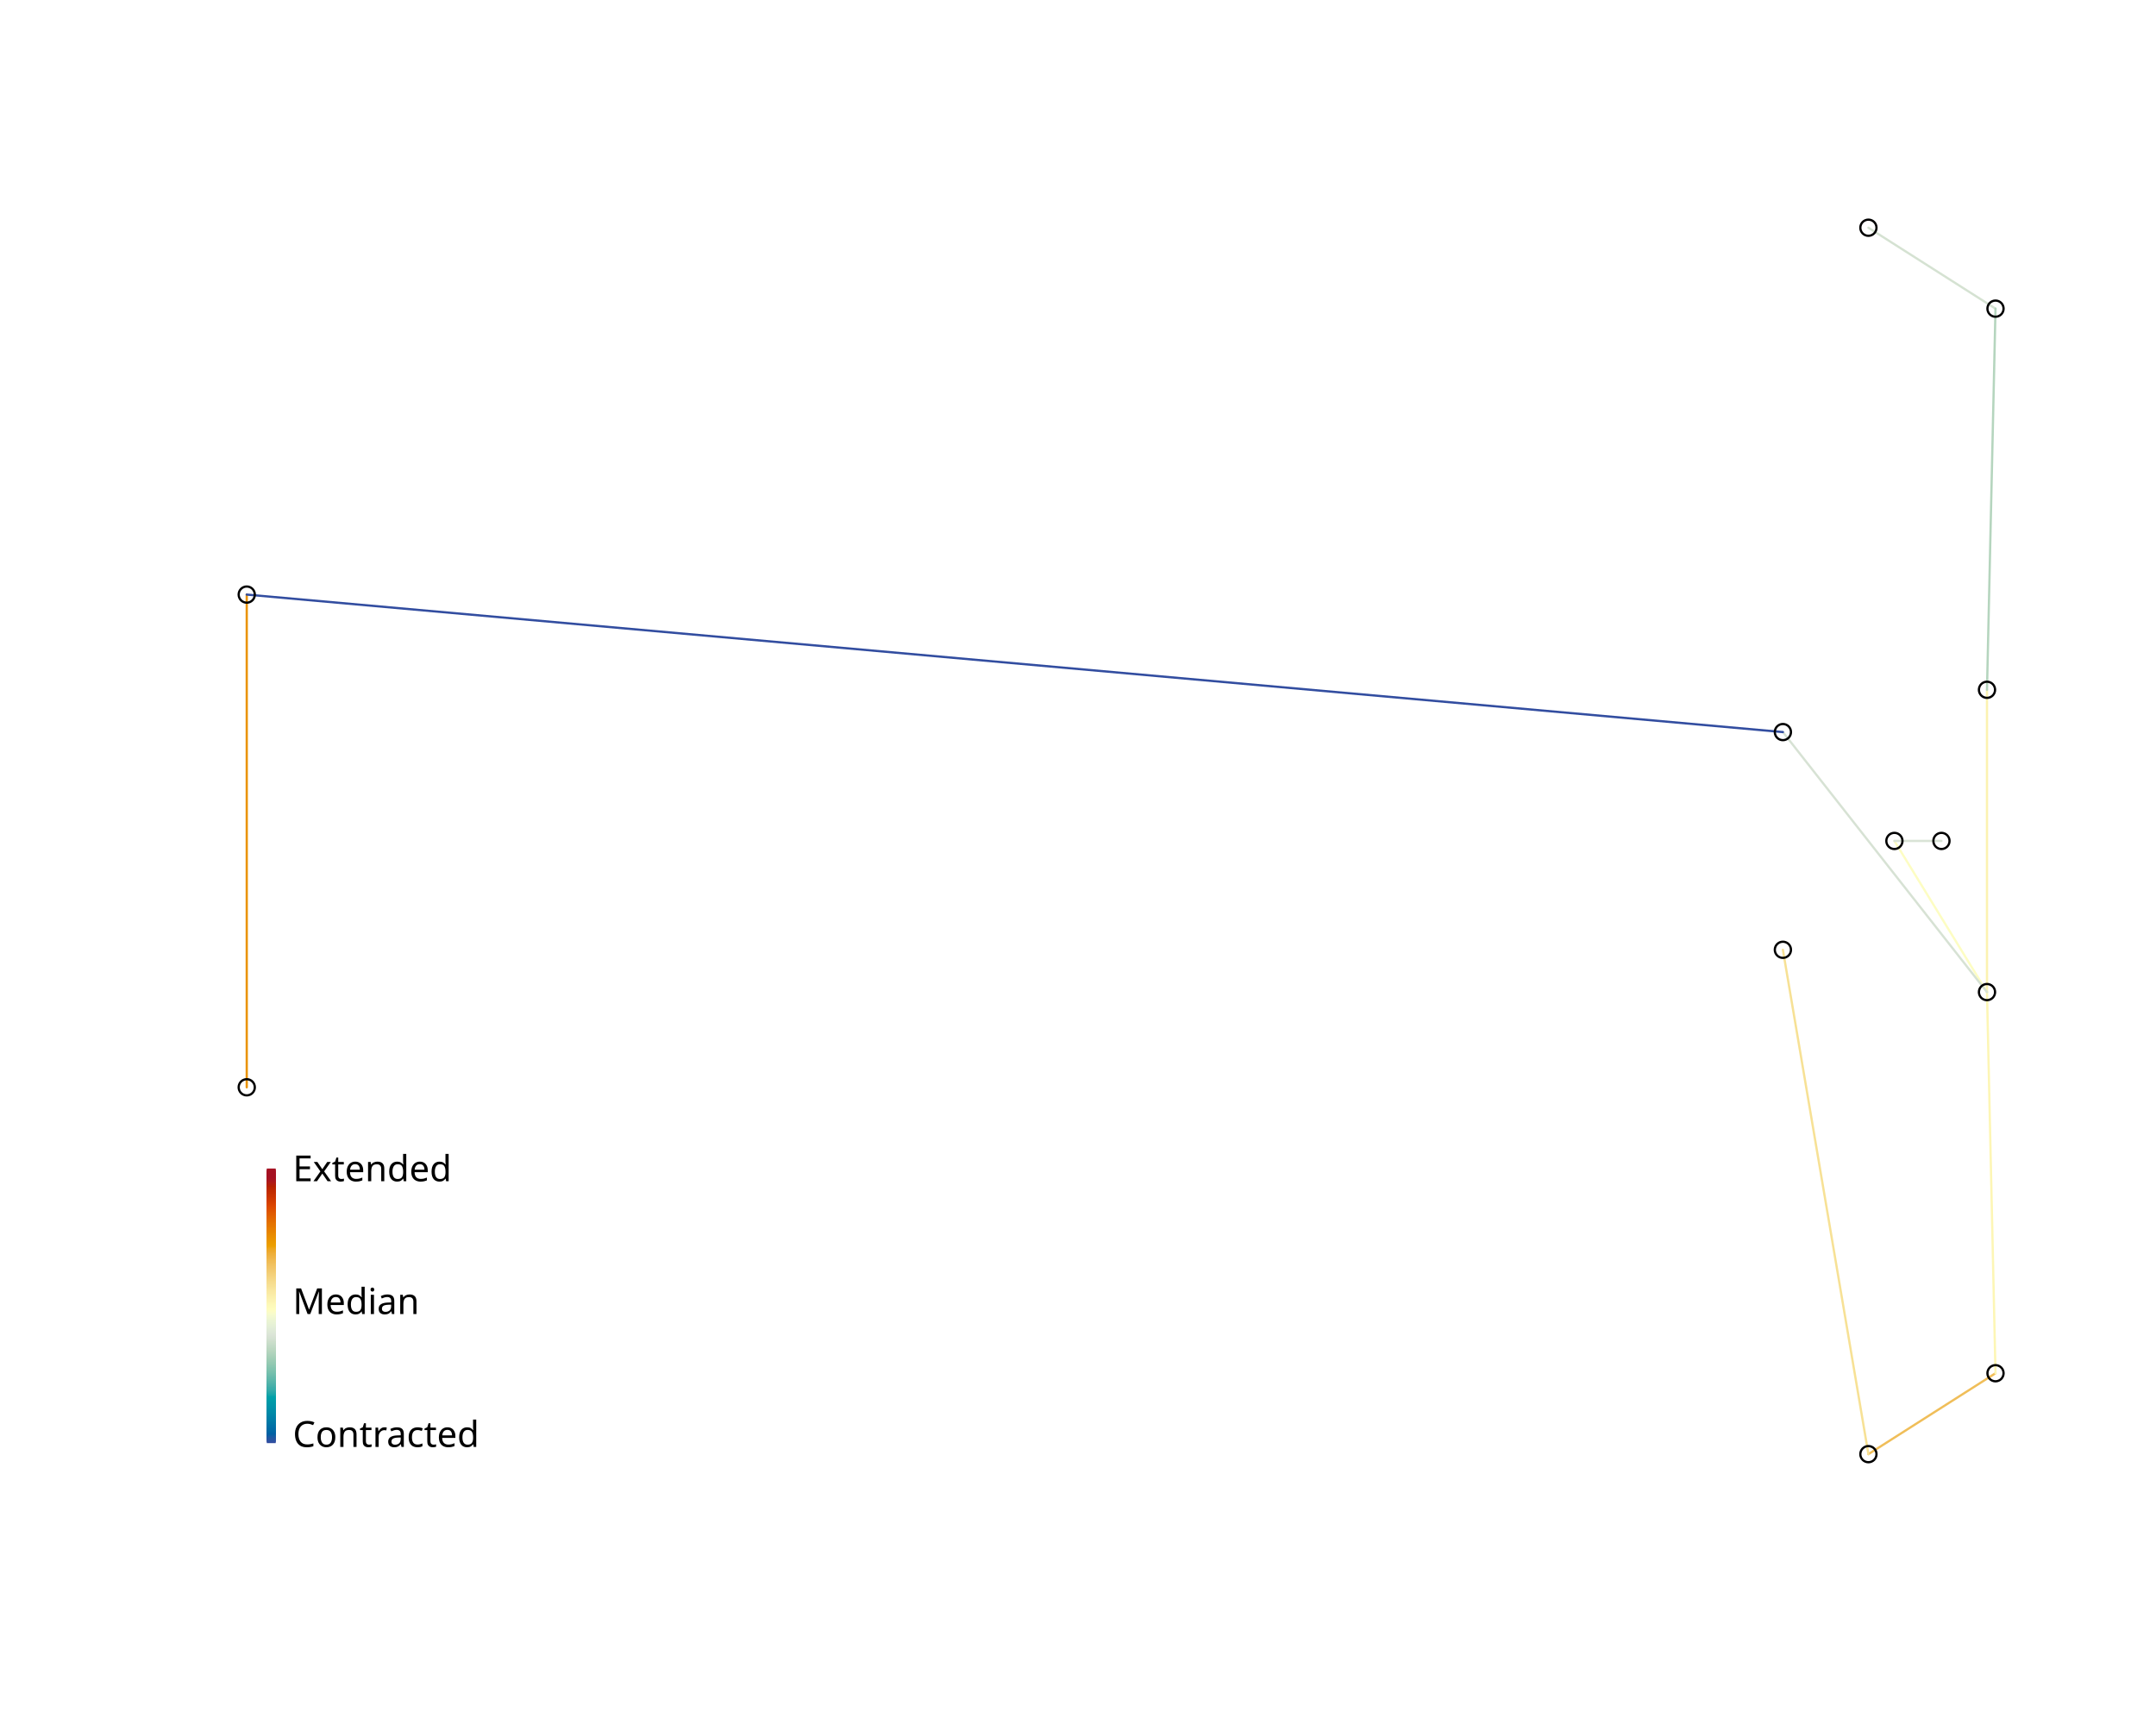
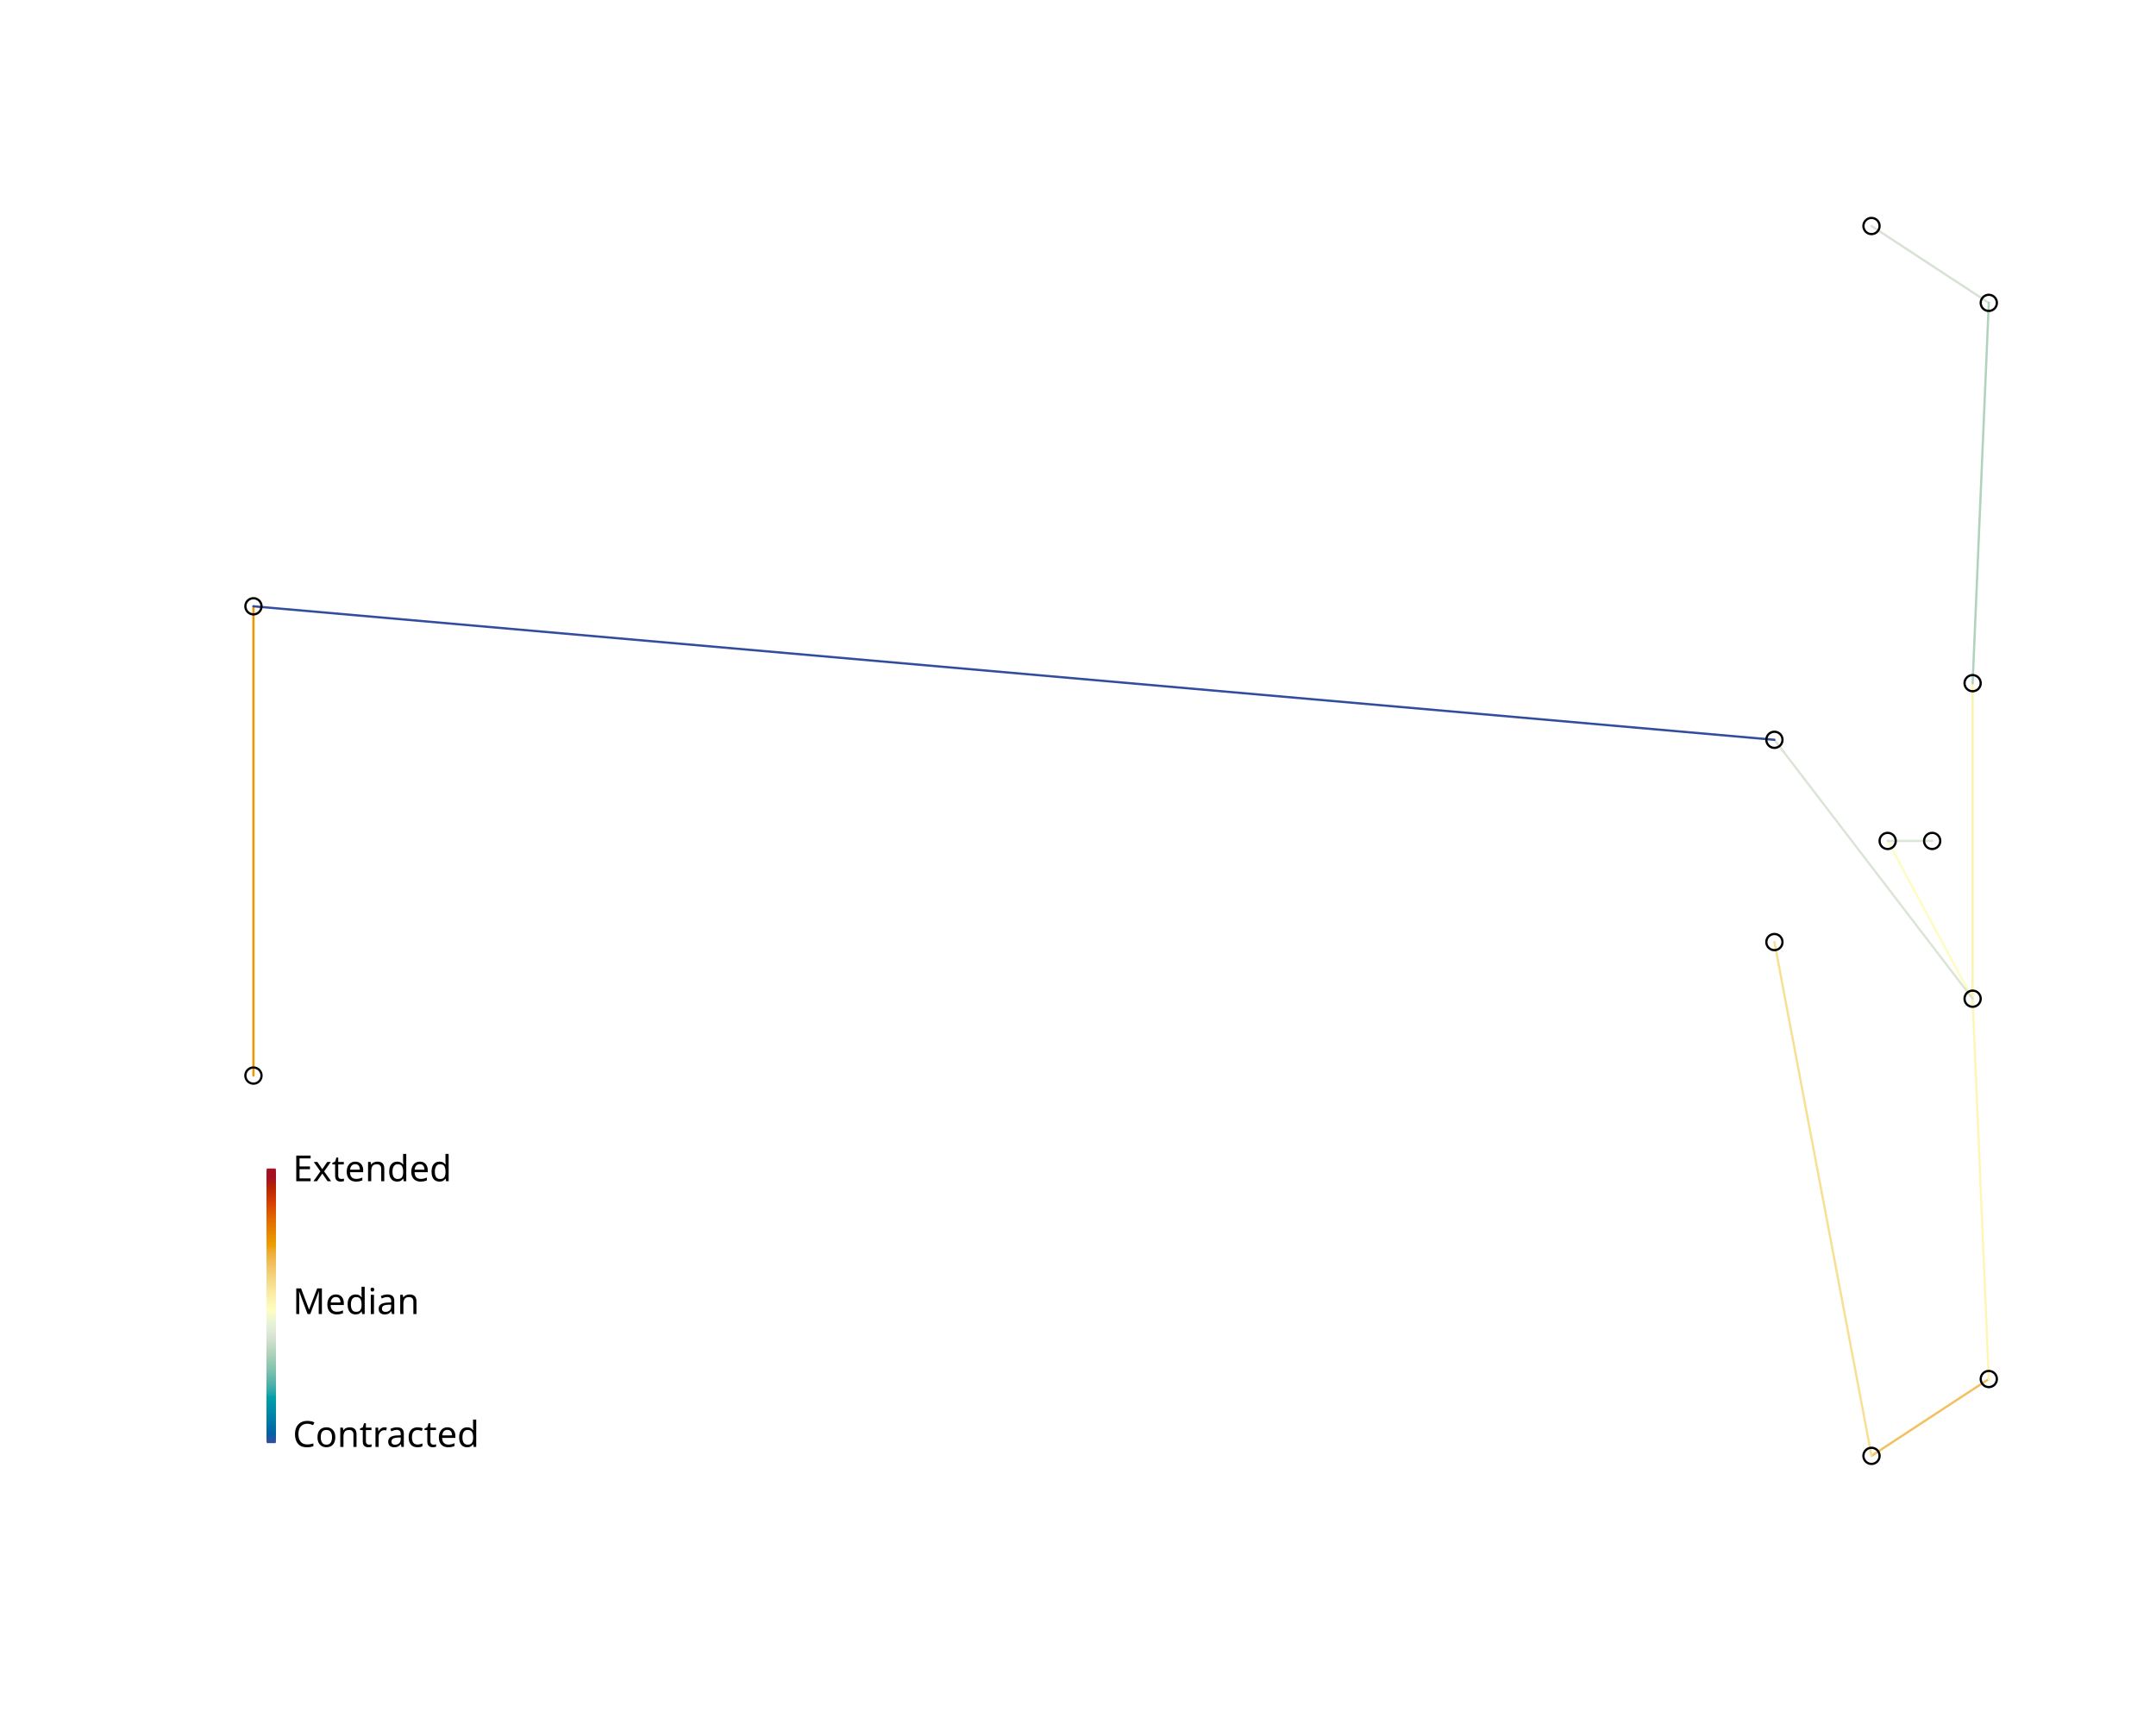
<svg xmlns="http://www.w3.org/2000/svg" class="svglite" data-engine-version="2.0" width="720.00pt" height="576.00pt" viewBox="0 0 720.00 576.00">
  <defs>
    <style type="text/css">
    .svglite line, .svglite polyline, .svglite polygon, .svglite path, .svglite rect, .svglite circle {
      fill: none;
      stroke: #000000;
      stroke-linecap: round;
      stroke-linejoin: round;
      stroke-miterlimit: 10.00;
    }
  </style>
  </defs>
  <rect width="100%" height="100%" style="stroke: none; fill: #FFFFFF;" />
  <defs>
    <clipPath id="cpMC4wMHw3MjAuMDB8MC4wMHw1NzYuMDA=">
      <rect x="0.00" y="0.00" width="720.00" height="576.00" />
    </clipPath>
  </defs>
  <g clip-path="url(#cpMC4wMHw3MjAuMDB8MC4wMHw1NzYuMDA=)">
</g>
  <defs>
    <clipPath id="cpNTkuMDR8Njg5Ljc2fDU5LjA0fDUwMi41Ng==">
      <rect x="59.04" y="59.04" width="630.72" height="443.52" />
    </clipPath>
  </defs>
  <g clip-path="url(#cpNTkuMDR8Njg5Ljc2fDU5LjA0fDUwMi41Ng==)">
-     <line x1="632.64" y1="280.80" x2="663.56" y2="331.27" style="stroke-width: 0.75; stroke: #FDFDC3;" />
-     <line x1="666.40" y1="458.54" x2="623.96" y2="485.56" style="stroke-width: 0.75; stroke: #F0BE59;" />
-     <line x1="663.56" y1="230.33" x2="663.56" y2="331.27" style="stroke-width: 0.75; stroke: #FCF2B0;" />
-     <line x1="666.40" y1="103.06" x2="623.96" y2="76.04" style="stroke-width: 0.75; stroke: #D5E2D2;" />
-     <line x1="82.40" y1="363.06" x2="82.40" y2="198.54" style="stroke-width: 0.75; stroke: #EA9300;" />
-     <line x1="666.40" y1="458.54" x2="663.56" y2="331.27" style="stroke-width: 0.75; stroke: #FDF6B5;" />
-     <line x1="666.40" y1="103.06" x2="663.56" y2="230.33" style="stroke-width: 0.75; stroke: #B5D5BE;" />
-     <line x1="595.40" y1="244.45" x2="663.56" y2="331.27" style="stroke-width: 0.75; stroke: #D7E2D4;" />
-     <line x1="595.40" y1="317.15" x2="623.96" y2="485.56" style="stroke-width: 0.75; stroke: #F7E195;" />
-     <line x1="648.35" y1="280.80" x2="632.64" y2="280.80" style="stroke-width: 0.75; stroke: #D9E3D6;" />
-     <line x1="595.40" y1="244.45" x2="82.40" y2="198.54" style="stroke-width: 0.75; stroke: #324DA0;" />
-     <circle cx="648.35" cy="280.80" r="2.70" style="stroke-width: 0.75;" />
-     <circle cx="595.40" cy="317.15" r="2.70" style="stroke-width: 0.75;" />
-     <circle cx="666.40" cy="103.06" r="2.70" style="stroke-width: 0.75;" />
-     <circle cx="663.56" cy="230.33" r="2.70" style="stroke-width: 0.75;" />
-     <circle cx="666.40" cy="458.54" r="2.70" style="stroke-width: 0.75;" />
-     <circle cx="595.40" cy="244.45" r="2.70" style="stroke-width: 0.75;" />
-     <circle cx="632.64" cy="280.80" r="2.70" style="stroke-width: 0.75;" />
-     <circle cx="623.96" cy="485.56" r="2.70" style="stroke-width: 0.75;" />
-     <circle cx="623.96" cy="76.04" r="2.70" style="stroke-width: 0.75;" />
-     <circle cx="663.56" cy="331.27" r="2.70" style="stroke-width: 0.75;" />
-     <circle cx="82.40" cy="363.06" r="2.70" style="stroke-width: 0.75;" />
-     <circle cx="82.40" cy="198.54" r="2.70" style="stroke-width: 0.75;" />
+     <line x1="630.39" y1="280.80" x2="658.76" y2="333.48" style="stroke-width: 0.75; stroke: #FDFDC3;" />
+     <line x1="664.16" y1="460.47" x2="624.99" y2="486.13" style="stroke-width: 0.75; stroke: #F1C160;" />
+     <line x1="658.76" y1="228.12" x2="658.76" y2="333.48" style="stroke-width: 0.75; stroke: #FCF3B1;" />
+     <line x1="664.16" y1="101.13" x2="624.99" y2="75.47" style="stroke-width: 0.75; stroke: #D7E2D4;" />
+     <line x1="84.64" y1="359.15" x2="84.64" y2="202.45" style="stroke-width: 0.75; stroke: #EB9900;" />
+     <line x1="664.16" y1="460.47" x2="658.76" y2="333.48" style="stroke-width: 0.75; stroke: #FDF6B5;" />
+     <line x1="664.16" y1="101.13" x2="658.76" y2="228.12" style="stroke-width: 0.75; stroke: #AFD3BC;" />
+     <line x1="592.57" y1="247.03" x2="658.76" y2="333.48" style="stroke-width: 0.75; stroke: #DBE5D7;" />
+     <line x1="592.57" y1="314.57" x2="624.99" y2="486.13" style="stroke-width: 0.75; stroke: #F7DF93;" />
+     <line x1="645.25" y1="280.80" x2="630.39" y2="280.80" style="stroke-width: 0.75; stroke: #DBE5D7;" />
+     <line x1="592.57" y1="247.03" x2="84.64" y2="202.45" style="stroke-width: 0.75; stroke: #324DA0;" />
+     <circle cx="645.25" cy="280.80" r="2.70" style="stroke-width: 0.75;" />
+     <circle cx="592.57" cy="314.57" r="2.70" style="stroke-width: 0.75;" />
+     <circle cx="664.16" cy="101.13" r="2.70" style="stroke-width: 0.75;" />
+     <circle cx="658.76" cy="228.12" r="2.70" style="stroke-width: 0.75;" />
+     <circle cx="664.16" cy="460.47" r="2.70" style="stroke-width: 0.75;" />
+     <circle cx="592.57" cy="247.03" r="2.70" style="stroke-width: 0.75;" />
+     <circle cx="630.39" cy="280.80" r="2.70" style="stroke-width: 0.75;" />
+     <circle cx="624.99" cy="486.13" r="2.70" style="stroke-width: 0.75;" />
+     <circle cx="624.99" cy="75.47" r="2.70" style="stroke-width: 0.75;" />
+     <circle cx="658.76" cy="333.48" r="2.70" style="stroke-width: 0.75;" />
+     <circle cx="84.64" cy="359.15" r="2.70" style="stroke-width: 0.75;" />
+     <circle cx="84.64" cy="202.45" r="2.70" style="stroke-width: 0.75;" />
    <line x1="90.58" y1="480.38" x2="90.58" y2="480.04" style="stroke-width: 3.00; stroke: #324DA0; stroke-linecap: square;" />
    <line x1="90.58" y1="480.04" x2="90.58" y2="479.69" style="stroke-width: 3.00; stroke: #2E4FA1; stroke-linecap: square;" />
    <line x1="90.58" y1="479.69" x2="90.58" y2="479.34" style="stroke-width: 3.00; stroke: #2A52A1; stroke-linecap: square;" />
    <line x1="90.58" y1="479.34" x2="90.58" y2="479.00" style="stroke-width: 3.00; stroke: #2654A2; stroke-linecap: square;" />
    <line x1="90.58" y1="479.00" x2="90.58" y2="478.65" style="stroke-width: 3.00; stroke: #2157A2; stroke-linecap: square;" />
    <line x1="90.58" y1="478.65" x2="90.58" y2="478.31" style="stroke-width: 3.00; stroke: #1B59A2; stroke-linecap: square;" />
    <line x1="90.58" y1="478.31" x2="90.58" y2="477.96" style="stroke-width: 3.00; stroke: #155CA3; stroke-linecap: square;" />
    <line x1="90.58" y1="477.96" x2="90.58" y2="477.61" style="stroke-width: 3.00; stroke: #0C5EA3; stroke-linecap: square;" />
    <line x1="90.58" y1="477.61" x2="90.58" y2="477.27" style="stroke-width: 3.00; stroke: #0160A3; stroke-linecap: square;" />
    <line x1="90.58" y1="477.27" x2="90.58" y2="476.92" style="stroke-width: 3.00; stroke: #0062A4; stroke-linecap: square;" />
    <line x1="90.58" y1="476.92" x2="90.58" y2="476.57" style="stroke-width: 3.00; stroke: #0065A4; stroke-linecap: square;" />
    <line x1="90.58" y1="476.57" x2="90.58" y2="476.23" style="stroke-width: 3.00; stroke: #0067A4; stroke-linecap: square;" />
    <line x1="90.58" y1="476.23" x2="90.58" y2="475.88" style="stroke-width: 3.00; stroke: #0069A5; stroke-linecap: square;" />
    <line x1="90.58" y1="475.88" x2="90.58" y2="475.53" style="stroke-width: 3.00; stroke: #006BA5; stroke-linecap: square;" />
    <line x1="90.58" y1="475.53" x2="90.58" y2="475.19" style="stroke-width: 3.00; stroke: #006DA5; stroke-linecap: square;" />
    <line x1="90.58" y1="475.19" x2="90.58" y2="474.84" style="stroke-width: 3.00; stroke: #006FA5; stroke-linecap: square;" />
    <line x1="90.58" y1="474.84" x2="90.58" y2="474.49" style="stroke-width: 3.00; stroke: #0071A6; stroke-linecap: square;" />
    <line x1="90.58" y1="474.49" x2="90.58" y2="474.15" style="stroke-width: 3.00; stroke: #0073A6; stroke-linecap: square;" />
    <line x1="90.58" y1="474.15" x2="90.58" y2="473.80" style="stroke-width: 3.00; stroke: #0075A6; stroke-linecap: square;" />
    <line x1="90.58" y1="473.80" x2="90.58" y2="473.45" style="stroke-width: 3.00; stroke: #0077A6; stroke-linecap: square;" />
    <line x1="90.58" y1="473.45" x2="90.58" y2="473.11" style="stroke-width: 3.00; stroke: #0079A6; stroke-linecap: square;" />
    <line x1="90.58" y1="473.11" x2="90.58" y2="472.76" style="stroke-width: 3.00; stroke: #007BA7; stroke-linecap: square;" />
    <line x1="90.58" y1="472.76" x2="90.58" y2="472.41" style="stroke-width: 3.00; stroke: #007DA7; stroke-linecap: square;" />
    <line x1="90.58" y1="472.41" x2="90.58" y2="472.07" style="stroke-width: 3.00; stroke: #007EA7; stroke-linecap: square;" />
    <line x1="90.58" y1="472.07" x2="90.58" y2="471.72" style="stroke-width: 3.00; stroke: #0080A7; stroke-linecap: square;" />
    <line x1="90.58" y1="471.72" x2="90.58" y2="471.38" style="stroke-width: 3.00; stroke: #0082A7; stroke-linecap: square;" />
    <line x1="90.58" y1="471.38" x2="90.58" y2="471.03" style="stroke-width: 3.00; stroke: #0084A7; stroke-linecap: square;" />
    <line x1="90.58" y1="471.03" x2="90.58" y2="470.68" style="stroke-width: 3.00; stroke: #0086A7; stroke-linecap: square;" />
    <line x1="90.58" y1="470.68" x2="90.58" y2="470.34" style="stroke-width: 3.00; stroke: #0087A7; stroke-linecap: square;" />
    <line x1="90.58" y1="470.34" x2="90.58" y2="469.99" style="stroke-width: 3.00; stroke: #0089A7; stroke-linecap: square;" />
    <line x1="90.58" y1="469.99" x2="90.58" y2="469.64" style="stroke-width: 3.00; stroke: #008BA8; stroke-linecap: square;" />
    <line x1="90.58" y1="469.64" x2="90.58" y2="469.30" style="stroke-width: 3.00; stroke: #008CA8; stroke-linecap: square;" />
    <line x1="90.58" y1="469.30" x2="90.58" y2="468.95" style="stroke-width: 3.00; stroke: #008EA8; stroke-linecap: square;" />
    <line x1="90.58" y1="468.95" x2="90.58" y2="468.60" style="stroke-width: 3.00; stroke: #0090A8; stroke-linecap: square;" />
    <line x1="90.58" y1="468.60" x2="90.58" y2="468.26" style="stroke-width: 3.00; stroke: #0091A8; stroke-linecap: square;" />
    <line x1="90.58" y1="468.26" x2="90.58" y2="467.91" style="stroke-width: 3.00; stroke: #0093A8; stroke-linecap: square;" />
    <line x1="90.58" y1="467.91" x2="90.58" y2="467.56" style="stroke-width: 3.00; stroke: #0095A8; stroke-linecap: square;" />
    <line x1="90.58" y1="467.56" x2="90.58" y2="467.22" style="stroke-width: 3.00; stroke: #0096A8; stroke-linecap: square;" />
    <line x1="90.58" y1="467.22" x2="90.58" y2="466.87" style="stroke-width: 3.00; stroke: #0098A8; stroke-linecap: square;" />
    <line x1="90.58" y1="466.87" x2="90.58" y2="466.52" style="stroke-width: 3.00; stroke: #0099A8; stroke-linecap: square;" />
    <line x1="90.58" y1="466.52" x2="90.58" y2="466.18" style="stroke-width: 3.00; stroke: #009BA8; stroke-linecap: square;" />
    <line x1="90.58" y1="466.18" x2="90.58" y2="465.83" style="stroke-width: 3.00; stroke: #009CA8; stroke-linecap: square;" />
    <line x1="90.58" y1="465.83" x2="90.58" y2="465.48" style="stroke-width: 3.00; stroke: #009EA8; stroke-linecap: square;" />
    <line x1="90.58" y1="465.48" x2="90.58" y2="465.14" style="stroke-width: 3.00; stroke: #009FA8; stroke-linecap: square;" />
    <line x1="90.58" y1="465.14" x2="90.58" y2="464.79" style="stroke-width: 3.00; stroke: #00A1A8; stroke-linecap: square;" />
-     <line x1="90.58" y1="464.79" x2="90.58" y2="464.45" style="stroke-width: 3.00; stroke: #0BA2A8; stroke-linecap: square;" />
-     <line x1="90.58" y1="464.45" x2="90.58" y2="464.10" style="stroke-width: 3.00; stroke: #16A4A8; stroke-linecap: square;" />
+     <line x1="90.58" y1="464.79" x2="90.58" y2="464.44" style="stroke-width: 3.00; stroke: #0BA2A8; stroke-linecap: square;" />
+     <line x1="90.58" y1="464.44" x2="90.58" y2="464.10" style="stroke-width: 3.00; stroke: #16A4A8; stroke-linecap: square;" />
    <line x1="90.58" y1="464.10" x2="90.58" y2="463.75" style="stroke-width: 3.00; stroke: #1EA5A8; stroke-linecap: square;" />
    <line x1="90.58" y1="463.75" x2="90.58" y2="463.41" style="stroke-width: 3.00; stroke: #25A7A8; stroke-linecap: square;" />
    <line x1="90.58" y1="463.41" x2="90.58" y2="463.06" style="stroke-width: 3.00; stroke: #2BA8A9; stroke-linecap: square;" />
    <line x1="90.58" y1="463.06" x2="90.58" y2="462.71" style="stroke-width: 3.00; stroke: #30A9A9; stroke-linecap: square;" />
    <line x1="90.58" y1="462.71" x2="90.58" y2="462.37" style="stroke-width: 3.00; stroke: #36ABA9; stroke-linecap: square;" />
    <line x1="90.58" y1="462.37" x2="90.58" y2="462.02" style="stroke-width: 3.00; stroke: #3AACA9; stroke-linecap: square;" />
    <line x1="90.58" y1="462.02" x2="90.58" y2="461.67" style="stroke-width: 3.00; stroke: #3FADA9; stroke-linecap: square;" />
    <line x1="90.58" y1="461.67" x2="90.58" y2="461.33" style="stroke-width: 3.00; stroke: #43AFA9; stroke-linecap: square;" />
    <line x1="90.58" y1="461.33" x2="90.58" y2="460.98" style="stroke-width: 3.00; stroke: #48B0A9; stroke-linecap: square;" />
    <line x1="90.58" y1="460.98" x2="90.58" y2="460.63" style="stroke-width: 3.00; stroke: #4CB1A9; stroke-linecap: square;" />
    <line x1="90.58" y1="460.63" x2="90.58" y2="460.29" style="stroke-width: 3.00; stroke: #50B3AA; stroke-linecap: square;" />
    <line x1="90.58" y1="460.29" x2="90.58" y2="459.94" style="stroke-width: 3.00; stroke: #54B4AA; stroke-linecap: square;" />
    <line x1="90.58" y1="459.94" x2="90.58" y2="459.59" style="stroke-width: 3.00; stroke: #58B5AA; stroke-linecap: square;" />
    <line x1="90.58" y1="459.59" x2="90.58" y2="459.25" style="stroke-width: 3.00; stroke: #5BB7AA; stroke-linecap: square;" />
    <line x1="90.58" y1="459.25" x2="90.58" y2="458.90" style="stroke-width: 3.00; stroke: #5FB8AA; stroke-linecap: square;" />
    <line x1="90.58" y1="458.90" x2="90.58" y2="458.55" style="stroke-width: 3.00; stroke: #63B9AB; stroke-linecap: square;" />
    <line x1="90.58" y1="458.55" x2="90.58" y2="458.21" style="stroke-width: 3.00; stroke: #66BAAB; stroke-linecap: square;" />
    <line x1="90.58" y1="458.21" x2="90.58" y2="457.86" style="stroke-width: 3.00; stroke: #6ABBAB; stroke-linecap: square;" />
    <line x1="90.58" y1="457.86" x2="90.58" y2="457.52" style="stroke-width: 3.00; stroke: #6EBDAC; stroke-linecap: square;" />
    <line x1="90.58" y1="457.52" x2="90.58" y2="457.17" style="stroke-width: 3.00; stroke: #71BEAC; stroke-linecap: square;" />
    <line x1="90.58" y1="457.17" x2="90.58" y2="456.82" style="stroke-width: 3.00; stroke: #74BFAD; stroke-linecap: square;" />
    <line x1="90.58" y1="456.82" x2="90.58" y2="456.48" style="stroke-width: 3.00; stroke: #78C0AD; stroke-linecap: square;" />
    <line x1="90.58" y1="456.48" x2="90.58" y2="456.13" style="stroke-width: 3.00; stroke: #7BC1AE; stroke-linecap: square;" />
    <line x1="90.58" y1="456.13" x2="90.58" y2="455.78" style="stroke-width: 3.00; stroke: #7FC3AE; stroke-linecap: square;" />
    <line x1="90.58" y1="455.78" x2="90.58" y2="455.44" style="stroke-width: 3.00; stroke: #82C4AF; stroke-linecap: square;" />
    <line x1="90.58" y1="455.44" x2="90.58" y2="455.09" style="stroke-width: 3.00; stroke: #85C5AF; stroke-linecap: square;" />
    <line x1="90.58" y1="455.09" x2="90.58" y2="454.74" style="stroke-width: 3.00; stroke: #88C6B0; stroke-linecap: square;" />
    <line x1="90.58" y1="454.74" x2="90.58" y2="454.40" style="stroke-width: 3.00; stroke: #8BC7B1; stroke-linecap: square;" />
    <line x1="90.58" y1="454.40" x2="90.58" y2="454.05" style="stroke-width: 3.00; stroke: #8FC8B1; stroke-linecap: square;" />
    <line x1="90.58" y1="454.05" x2="90.58" y2="453.70" style="stroke-width: 3.00; stroke: #92C9B2; stroke-linecap: square;" />
    <line x1="90.58" y1="453.70" x2="90.58" y2="453.36" style="stroke-width: 3.00; stroke: #95CAB3; stroke-linecap: square;" />
    <line x1="90.58" y1="453.36" x2="90.58" y2="453.01" style="stroke-width: 3.00; stroke: #98CBB4; stroke-linecap: square;" />
    <line x1="90.58" y1="453.01" x2="90.58" y2="452.66" style="stroke-width: 3.00; stroke: #9BCCB4; stroke-linecap: square;" />
    <line x1="90.58" y1="452.66" x2="90.58" y2="452.32" style="stroke-width: 3.00; stroke: #9ECDB5; stroke-linecap: square;" />
    <line x1="90.58" y1="452.32" x2="90.58" y2="451.97" style="stroke-width: 3.00; stroke: #A1CEB6; stroke-linecap: square;" />
    <line x1="90.58" y1="451.97" x2="90.58" y2="451.62" style="stroke-width: 3.00; stroke: #A4CFB7; stroke-linecap: square;" />
    <line x1="90.58" y1="451.62" x2="90.58" y2="451.28" style="stroke-width: 3.00; stroke: #A7D0B8; stroke-linecap: square;" />
    <line x1="90.58" y1="451.28" x2="90.58" y2="450.93" style="stroke-width: 3.00; stroke: #AAD1B9; stroke-linecap: square;" />
    <line x1="90.58" y1="450.93" x2="90.58" y2="450.59" style="stroke-width: 3.00; stroke: #ACD2BB; stroke-linecap: square;" />
    <line x1="90.58" y1="450.59" x2="90.58" y2="450.24" style="stroke-width: 3.00; stroke: #AFD3BC; stroke-linecap: square;" />
    <line x1="90.58" y1="450.24" x2="90.58" y2="449.89" style="stroke-width: 3.00; stroke: #B2D4BD; stroke-linecap: square;" />
    <line x1="90.58" y1="449.89" x2="90.58" y2="449.55" style="stroke-width: 3.00; stroke: #B5D5BE; stroke-linecap: square;" />
    <line x1="90.58" y1="449.55" x2="90.58" y2="449.20" style="stroke-width: 3.00; stroke: #B8D6BF; stroke-linecap: square;" />
    <line x1="90.58" y1="449.20" x2="90.58" y2="448.85" style="stroke-width: 3.00; stroke: #BAD7C1; stroke-linecap: square;" />
    <line x1="90.58" y1="448.85" x2="90.58" y2="448.51" style="stroke-width: 3.00; stroke: #BDD8C2; stroke-linecap: square;" />
    <line x1="90.58" y1="448.51" x2="90.58" y2="448.16" style="stroke-width: 3.00; stroke: #BFD9C4; stroke-linecap: square;" />
    <line x1="90.58" y1="448.16" x2="90.58" y2="447.81" style="stroke-width: 3.00; stroke: #C2DAC5; stroke-linecap: square;" />
    <line x1="90.58" y1="447.81" x2="90.58" y2="447.47" style="stroke-width: 3.00; stroke: #C4DBC7; stroke-linecap: square;" />
    <line x1="90.58" y1="447.47" x2="90.58" y2="447.12" style="stroke-width: 3.00; stroke: #C7DCC8; stroke-linecap: square;" />
    <line x1="90.58" y1="447.12" x2="90.58" y2="446.77" style="stroke-width: 3.00; stroke: #C9DDCA; stroke-linecap: square;" />
    <line x1="90.58" y1="446.77" x2="90.58" y2="446.43" style="stroke-width: 3.00; stroke: #CCDECB; stroke-linecap: square;" />
    <line x1="90.58" y1="446.43" x2="90.58" y2="446.08" style="stroke-width: 3.00; stroke: #CEDFCD; stroke-linecap: square;" />
    <line x1="90.58" y1="446.08" x2="90.58" y2="445.73" style="stroke-width: 3.00; stroke: #D1E0CF; stroke-linecap: square;" />
    <line x1="90.58" y1="445.73" x2="90.58" y2="445.39" style="stroke-width: 3.00; stroke: #D3E1D1; stroke-linecap: square;" />
    <line x1="90.58" y1="445.39" x2="90.58" y2="445.04" style="stroke-width: 3.00; stroke: #D5E2D2; stroke-linecap: square;" />
    <line x1="90.58" y1="445.04" x2="90.58" y2="444.69" style="stroke-width: 3.00; stroke: #D7E2D4; stroke-linecap: square;" />
    <line x1="90.58" y1="444.69" x2="90.58" y2="444.35" style="stroke-width: 3.00; stroke: #D9E3D6; stroke-linecap: square;" />
    <line x1="90.58" y1="444.35" x2="90.58" y2="444.00" style="stroke-width: 3.00; stroke: #DBE5D7; stroke-linecap: square;" />
    <line x1="90.58" y1="444.00" x2="90.58" y2="443.66" style="stroke-width: 3.00; stroke: #DCE6D7; stroke-linecap: square;" />
    <line x1="90.58" y1="443.66" x2="90.58" y2="443.31" style="stroke-width: 3.00; stroke: #DDE7D7; stroke-linecap: square;" />
    <line x1="90.58" y1="443.31" x2="90.58" y2="442.96" style="stroke-width: 3.00; stroke: #DEE9D7; stroke-linecap: square;" />
    <line x1="90.58" y1="442.96" x2="90.58" y2="442.62" style="stroke-width: 3.00; stroke: #DFEAD7; stroke-linecap: square;" />
    <line x1="90.58" y1="442.62" x2="90.58" y2="442.27" style="stroke-width: 3.00; stroke: #E0EBD7; stroke-linecap: square;" />
    <line x1="90.58" y1="442.27" x2="90.58" y2="441.92" style="stroke-width: 3.00; stroke: #E1ECD7; stroke-linecap: square;" />
    <line x1="90.58" y1="441.92" x2="90.58" y2="441.58" style="stroke-width: 3.00; stroke: #E2EED6; stroke-linecap: square;" />
    <line x1="90.58" y1="441.58" x2="90.58" y2="441.23" style="stroke-width: 3.00; stroke: #E4EFD6; stroke-linecap: square;" />
    <line x1="90.58" y1="441.23" x2="90.58" y2="440.88" style="stroke-width: 3.00; stroke: #E5F0D6; stroke-linecap: square;" />
    <line x1="90.58" y1="440.88" x2="90.58" y2="440.54" style="stroke-width: 3.00; stroke: #E6F1D5; stroke-linecap: square;" />
    <line x1="90.58" y1="440.54" x2="90.58" y2="440.19" style="stroke-width: 3.00; stroke: #E8F2D5; stroke-linecap: square;" />
    <line x1="90.58" y1="440.19" x2="90.58" y2="439.84" style="stroke-width: 3.00; stroke: #E9F3D4; stroke-linecap: square;" />
    <line x1="90.58" y1="439.84" x2="90.58" y2="439.50" style="stroke-width: 3.00; stroke: #EBF4D4; stroke-linecap: square;" />
    <line x1="90.58" y1="439.50" x2="90.58" y2="439.15" style="stroke-width: 3.00; stroke: #ECF5D3; stroke-linecap: square;" />
    <line x1="90.58" y1="439.15" x2="90.58" y2="438.80" style="stroke-width: 3.00; stroke: #EEF6D2; stroke-linecap: square;" />
    <line x1="90.58" y1="438.80" x2="90.58" y2="438.46" style="stroke-width: 3.00; stroke: #EFF7D1; stroke-linecap: square;" />
    <line x1="90.58" y1="438.46" x2="90.58" y2="438.11" style="stroke-width: 3.00; stroke: #F1F8D0; stroke-linecap: square;" />
    <line x1="90.58" y1="438.11" x2="90.58" y2="437.76" style="stroke-width: 3.00; stroke: #F3F9CF; stroke-linecap: square;" />
    <line x1="90.58" y1="437.76" x2="90.58" y2="437.42" style="stroke-width: 3.00; stroke: #F5FACD; stroke-linecap: square;" />
    <line x1="90.58" y1="437.42" x2="90.58" y2="437.07" style="stroke-width: 3.00; stroke: #F7FBCC; stroke-linecap: square;" />
    <line x1="90.58" y1="437.07" x2="90.58" y2="436.73" style="stroke-width: 3.00; stroke: #F9FBC9; stroke-linecap: square;" />
    <line x1="90.58" y1="436.73" x2="90.58" y2="436.38" style="stroke-width: 3.00; stroke: #FBFCC7; stroke-linecap: square;" />
    <line x1="90.58" y1="436.38" x2="90.58" y2="436.03" style="stroke-width: 3.00; stroke: #FDFDC3; stroke-linecap: square;" />
    <line x1="90.58" y1="436.03" x2="90.58" y2="435.69" style="stroke-width: 3.00; stroke: #FEFCBE; stroke-linecap: square;" />
    <line x1="90.58" y1="435.69" x2="90.58" y2="435.34" style="stroke-width: 3.00; stroke: #FEFCBD; stroke-linecap: square;" />
    <line x1="90.58" y1="435.34" x2="90.58" y2="434.99" style="stroke-width: 3.00; stroke: #FEFBBC; stroke-linecap: square;" />
    <line x1="90.58" y1="434.99" x2="90.58" y2="434.65" style="stroke-width: 3.00; stroke: #FEFABB; stroke-linecap: square;" />
    <line x1="90.58" y1="434.65" x2="90.58" y2="434.30" style="stroke-width: 3.00; stroke: #FDF9B9; stroke-linecap: square;" />
    <line x1="90.58" y1="434.30" x2="90.58" y2="433.95" style="stroke-width: 3.00; stroke: #FDF8B8; stroke-linecap: square;" />
    <line x1="90.58" y1="433.95" x2="90.58" y2="433.61" style="stroke-width: 3.00; stroke: #FDF7B6; stroke-linecap: square;" />
    <line x1="90.58" y1="433.61" x2="90.58" y2="433.26" style="stroke-width: 3.00; stroke: #FDF6B5; stroke-linecap: square;" />
    <line x1="90.58" y1="433.26" x2="90.58" y2="432.91" style="stroke-width: 3.00; stroke: #FCF4B3; stroke-linecap: square;" />
    <line x1="90.58" y1="432.91" x2="90.58" y2="432.57" style="stroke-width: 3.00; stroke: #FCF3B1; stroke-linecap: square;" />
    <line x1="90.58" y1="432.57" x2="90.58" y2="432.22" style="stroke-width: 3.00; stroke: #FCF2B0; stroke-linecap: square;" />
    <line x1="90.58" y1="432.22" x2="90.58" y2="431.87" style="stroke-width: 3.00; stroke: #FBF1AE; stroke-linecap: square;" />
    <line x1="90.58" y1="431.87" x2="90.58" y2="431.53" style="stroke-width: 3.00; stroke: #FBF0AC; stroke-linecap: square;" />
    <line x1="90.58" y1="431.53" x2="90.58" y2="431.18" style="stroke-width: 3.00; stroke: #FBEEAA; stroke-linecap: square;" />
    <line x1="90.58" y1="431.18" x2="90.58" y2="430.83" style="stroke-width: 3.00; stroke: #FAEDA8; stroke-linecap: square;" />
    <line x1="90.58" y1="430.83" x2="90.58" y2="430.49" style="stroke-width: 3.00; stroke: #FAECA6; stroke-linecap: square;" />
    <line x1="90.58" y1="430.49" x2="90.58" y2="430.14" style="stroke-width: 3.00; stroke: #FAEAA4; stroke-linecap: square;" />
    <line x1="90.58" y1="430.14" x2="90.58" y2="429.80" style="stroke-width: 3.00; stroke: #F9E9A2; stroke-linecap: square;" />
    <line x1="90.58" y1="429.80" x2="90.58" y2="429.45" style="stroke-width: 3.00; stroke: #F9E8A0; stroke-linecap: square;" />
    <line x1="90.58" y1="429.45" x2="90.58" y2="429.10" style="stroke-width: 3.00; stroke: #F9E69E; stroke-linecap: square;" />
    <line x1="90.58" y1="429.10" x2="90.58" y2="428.76" style="stroke-width: 3.00; stroke: #F8E59C; stroke-linecap: square;" />
    <line x1="90.58" y1="428.76" x2="90.58" y2="428.41" style="stroke-width: 3.00; stroke: #F8E49A; stroke-linecap: square;" />
    <line x1="90.58" y1="428.41" x2="90.58" y2="428.06" style="stroke-width: 3.00; stroke: #F7E297; stroke-linecap: square;" />
    <line x1="90.58" y1="428.06" x2="90.58" y2="427.72" style="stroke-width: 3.00; stroke: #F7E195; stroke-linecap: square;" />
    <line x1="90.58" y1="427.72" x2="90.58" y2="427.37" style="stroke-width: 3.00; stroke: #F7DF93; stroke-linecap: square;" />
    <line x1="90.58" y1="427.37" x2="90.58" y2="427.02" style="stroke-width: 3.00; stroke: #F6DE90; stroke-linecap: square;" />
    <line x1="90.58" y1="427.02" x2="90.58" y2="426.68" style="stroke-width: 3.00; stroke: #F6DC8E; stroke-linecap: square;" />
    <line x1="90.58" y1="426.68" x2="90.58" y2="426.33" style="stroke-width: 3.00; stroke: #F6DB8C; stroke-linecap: square;" />
    <line x1="90.58" y1="426.33" x2="90.58" y2="425.98" style="stroke-width: 3.00; stroke: #F5D989; stroke-linecap: square;" />
    <line x1="90.58" y1="425.98" x2="90.58" y2="425.64" style="stroke-width: 3.00; stroke: #F5D887; stroke-linecap: square;" />
    <line x1="90.58" y1="425.64" x2="90.58" y2="425.29" style="stroke-width: 3.00; stroke: #F5D684; stroke-linecap: square;" />
    <line x1="90.58" y1="425.29" x2="90.58" y2="424.94" style="stroke-width: 3.00; stroke: #F5D582; stroke-linecap: square;" />
    <line x1="90.58" y1="424.94" x2="90.58" y2="424.60" style="stroke-width: 3.00; stroke: #F4D37F; stroke-linecap: square;" />
    <line x1="90.58" y1="424.60" x2="90.58" y2="424.25" style="stroke-width: 3.00; stroke: #F4D27C; stroke-linecap: square;" />
    <line x1="90.58" y1="424.25" x2="90.58" y2="423.90" style="stroke-width: 3.00; stroke: #F4D07A; stroke-linecap: square;" />
    <line x1="90.58" y1="423.90" x2="90.58" y2="423.56" style="stroke-width: 3.00; stroke: #F3CF77; stroke-linecap: square;" />
    <line x1="90.58" y1="423.56" x2="90.58" y2="423.21" style="stroke-width: 3.00; stroke: #F3CD74; stroke-linecap: square;" />
    <line x1="90.58" y1="423.21" x2="90.58" y2="422.87" style="stroke-width: 3.00; stroke: #F3CB71; stroke-linecap: square;" />
    <line x1="90.58" y1="422.87" x2="90.58" y2="422.52" style="stroke-width: 3.00; stroke: #F2CA6F; stroke-linecap: square;" />
    <line x1="90.58" y1="422.52" x2="90.58" y2="422.17" style="stroke-width: 3.00; stroke: #F2C86C; stroke-linecap: square;" />
    <line x1="90.58" y1="422.17" x2="90.58" y2="421.83" style="stroke-width: 3.00; stroke: #F2C669; stroke-linecap: square;" />
    <line x1="90.58" y1="421.83" x2="90.58" y2="421.48" style="stroke-width: 3.00; stroke: #F2C566; stroke-linecap: square;" />
    <line x1="90.58" y1="421.48" x2="90.58" y2="421.13" style="stroke-width: 3.00; stroke: #F1C363; stroke-linecap: square;" />
    <line x1="90.58" y1="421.13" x2="90.58" y2="420.79" style="stroke-width: 3.00; stroke: #F1C160; stroke-linecap: square;" />
    <line x1="90.58" y1="420.79" x2="90.58" y2="420.44" style="stroke-width: 3.00; stroke: #F1C05D; stroke-linecap: square;" />
    <line x1="90.58" y1="420.44" x2="90.58" y2="420.09" style="stroke-width: 3.00; stroke: #F0BE59; stroke-linecap: square;" />
    <line x1="90.58" y1="420.09" x2="90.58" y2="419.75" style="stroke-width: 3.00; stroke: #F0BC56; stroke-linecap: square;" />
    <line x1="90.58" y1="419.75" x2="90.58" y2="419.40" style="stroke-width: 3.00; stroke: #F0BB53; stroke-linecap: square;" />
    <line x1="90.58" y1="419.40" x2="90.58" y2="419.05" style="stroke-width: 3.00; stroke: #F0B94F; stroke-linecap: square;" />
    <line x1="90.58" y1="419.05" x2="90.58" y2="418.71" style="stroke-width: 3.00; stroke: #EFB74C; stroke-linecap: square;" />
    <line x1="90.58" y1="418.71" x2="90.58" y2="418.36" style="stroke-width: 3.00; stroke: #EFB548; stroke-linecap: square;" />
    <line x1="90.58" y1="418.36" x2="90.58" y2="418.01" style="stroke-width: 3.00; stroke: #EFB344; stroke-linecap: square;" />
    <line x1="90.58" y1="418.01" x2="90.58" y2="417.67" style="stroke-width: 3.00; stroke: #EFB240; stroke-linecap: square;" />
    <line x1="90.58" y1="417.67" x2="90.58" y2="417.32" style="stroke-width: 3.00; stroke: #EEB03C; stroke-linecap: square;" />
    <line x1="90.58" y1="417.32" x2="90.58" y2="416.97" style="stroke-width: 3.00; stroke: #EEAE38; stroke-linecap: square;" />
    <line x1="90.58" y1="416.97" x2="90.58" y2="416.63" style="stroke-width: 3.00; stroke: #EEAC33; stroke-linecap: square;" />
    <line x1="90.58" y1="416.63" x2="90.58" y2="416.28" style="stroke-width: 3.00; stroke: #EDAA2E; stroke-linecap: square;" />
    <line x1="90.58" y1="416.28" x2="90.58" y2="415.94" style="stroke-width: 3.00; stroke: #EDA829; stroke-linecap: square;" />
    <line x1="90.58" y1="415.94" x2="90.58" y2="415.59" style="stroke-width: 3.00; stroke: #EDA723; stroke-linecap: square;" />
    <line x1="90.58" y1="415.59" x2="90.58" y2="415.24" style="stroke-width: 3.00; stroke: #EDA51B; stroke-linecap: square;" />
    <line x1="90.58" y1="415.24" x2="90.58" y2="414.90" style="stroke-width: 3.00; stroke: #ECA312; stroke-linecap: square;" />
    <line x1="90.58" y1="414.90" x2="90.58" y2="414.55" style="stroke-width: 3.00; stroke: #ECA104; stroke-linecap: square;" />
    <line x1="90.58" y1="414.55" x2="90.58" y2="414.20" style="stroke-width: 3.00; stroke: #EC9F00; stroke-linecap: square;" />
    <line x1="90.58" y1="414.20" x2="90.58" y2="413.86" style="stroke-width: 3.00; stroke: #EB9D00; stroke-linecap: square;" />
    <line x1="90.58" y1="413.86" x2="90.58" y2="413.51" style="stroke-width: 3.00; stroke: #EB9B00; stroke-linecap: square;" />
    <line x1="90.58" y1="413.51" x2="90.58" y2="413.16" style="stroke-width: 3.00; stroke: #EB9900; stroke-linecap: square;" />
    <line x1="90.58" y1="413.16" x2="90.58" y2="412.82" style="stroke-width: 3.00; stroke: #EA9700; stroke-linecap: square;" />
    <line x1="90.58" y1="412.82" x2="90.58" y2="412.47" style="stroke-width: 3.00; stroke: #EA9500; stroke-linecap: square;" />
    <line x1="90.58" y1="412.47" x2="90.58" y2="412.12" style="stroke-width: 3.00; stroke: #EA9300; stroke-linecap: square;" />
    <line x1="90.58" y1="412.12" x2="90.58" y2="411.78" style="stroke-width: 3.00; stroke: #EA9100; stroke-linecap: square;" />
    <line x1="90.58" y1="411.78" x2="90.58" y2="411.43" style="stroke-width: 3.00; stroke: #E98F00; stroke-linecap: square;" />
    <line x1="90.58" y1="411.43" x2="90.58" y2="411.08" style="stroke-width: 3.00; stroke: #E98D00; stroke-linecap: square;" />
    <line x1="90.58" y1="411.08" x2="90.58" y2="410.74" style="stroke-width: 3.00; stroke: #E88B00; stroke-linecap: square;" />
    <line x1="90.58" y1="410.74" x2="90.58" y2="410.39" style="stroke-width: 3.00; stroke: #E88900; stroke-linecap: square;" />
    <line x1="90.58" y1="410.39" x2="90.58" y2="410.04" style="stroke-width: 3.00; stroke: #E88700; stroke-linecap: square;" />
    <line x1="90.58" y1="410.04" x2="90.58" y2="409.70" style="stroke-width: 3.00; stroke: #E78400; stroke-linecap: square;" />
    <line x1="90.58" y1="409.70" x2="90.58" y2="409.35" style="stroke-width: 3.00; stroke: #E78200; stroke-linecap: square;" />
    <line x1="90.58" y1="409.35" x2="90.58" y2="409.00" style="stroke-width: 3.00; stroke: #E78000; stroke-linecap: square;" />
    <line x1="90.58" y1="409.00" x2="90.58" y2="408.66" style="stroke-width: 3.00; stroke: #E67E00; stroke-linecap: square;" />
    <line x1="90.58" y1="408.66" x2="90.58" y2="408.31" style="stroke-width: 3.00; stroke: #E67C00; stroke-linecap: square;" />
    <line x1="90.58" y1="408.31" x2="90.58" y2="407.97" style="stroke-width: 3.00; stroke: #E57900; stroke-linecap: square;" />
    <line x1="90.58" y1="407.97" x2="90.58" y2="407.62" style="stroke-width: 3.00; stroke: #E57700; stroke-linecap: square;" />
    <line x1="90.58" y1="407.62" x2="90.58" y2="407.27" style="stroke-width: 3.00; stroke: #E57500; stroke-linecap: square;" />
    <line x1="90.58" y1="407.27" x2="90.58" y2="406.93" style="stroke-width: 3.00; stroke: #E47300; stroke-linecap: square;" />
    <line x1="90.58" y1="406.93" x2="90.58" y2="406.58" style="stroke-width: 3.00; stroke: #E47000; stroke-linecap: square;" />
    <line x1="90.58" y1="406.58" x2="90.58" y2="406.23" style="stroke-width: 3.00; stroke: #E36E00; stroke-linecap: square;" />
    <line x1="90.58" y1="406.23" x2="90.58" y2="405.89" style="stroke-width: 3.00; stroke: #E36C00; stroke-linecap: square;" />
    <line x1="90.58" y1="405.89" x2="90.58" y2="405.54" style="stroke-width: 3.00; stroke: #E26900; stroke-linecap: square;" />
    <line x1="90.58" y1="405.54" x2="90.58" y2="405.19" style="stroke-width: 3.00; stroke: #E26700; stroke-linecap: square;" />
    <line x1="90.58" y1="405.19" x2="90.58" y2="404.85" style="stroke-width: 3.00; stroke: #E16400; stroke-linecap: square;" />
    <line x1="90.58" y1="404.85" x2="90.58" y2="404.50" style="stroke-width: 3.00; stroke: #E16200; stroke-linecap: square;" />
    <line x1="90.58" y1="404.50" x2="90.58" y2="404.15" style="stroke-width: 3.00; stroke: #E05F00; stroke-linecap: square;" />
    <line x1="90.58" y1="404.15" x2="90.58" y2="403.81" style="stroke-width: 3.00; stroke: #E05C00; stroke-linecap: square;" />
    <line x1="90.58" y1="403.81" x2="90.58" y2="403.46" style="stroke-width: 3.00; stroke: #DF5A00; stroke-linecap: square;" />
    <line x1="90.58" y1="403.46" x2="90.58" y2="403.11" style="stroke-width: 3.00; stroke: #DF5700; stroke-linecap: square;" />
    <line x1="90.58" y1="403.11" x2="90.58" y2="402.77" style="stroke-width: 3.00; stroke: #DE5400; stroke-linecap: square;" />
    <line x1="90.58" y1="402.77" x2="90.58" y2="402.42" style="stroke-width: 3.00; stroke: #DE5200; stroke-linecap: square;" />
    <line x1="90.58" y1="402.42" x2="90.58" y2="402.08" style="stroke-width: 3.00; stroke: #DD4F00; stroke-linecap: square;" />
    <line x1="90.58" y1="402.08" x2="90.58" y2="401.73" style="stroke-width: 3.00; stroke: #DD4C00; stroke-linecap: square;" />
    <line x1="90.58" y1="401.73" x2="90.58" y2="401.38" style="stroke-width: 3.00; stroke: #DC4900; stroke-linecap: square;" />
    <line x1="90.58" y1="401.38" x2="90.58" y2="401.04" style="stroke-width: 3.00; stroke: #DC4600; stroke-linecap: square;" />
    <line x1="90.58" y1="401.04" x2="90.58" y2="400.69" style="stroke-width: 3.00; stroke: #DA4400; stroke-linecap: square;" />
    <line x1="90.58" y1="400.69" x2="90.58" y2="400.34" style="stroke-width: 3.00; stroke: #D84200; stroke-linecap: square;" />
    <line x1="90.58" y1="400.34" x2="90.58" y2="400.00" style="stroke-width: 3.00; stroke: #D64000; stroke-linecap: square;" />
    <line x1="90.58" y1="400.00" x2="90.58" y2="399.65" style="stroke-width: 3.00; stroke: #D43E00; stroke-linecap: square;" />
    <line x1="90.58" y1="399.65" x2="90.58" y2="399.30" style="stroke-width: 3.00; stroke: #D23C00; stroke-linecap: square;" />
    <line x1="90.58" y1="399.30" x2="90.58" y2="398.96" style="stroke-width: 3.00; stroke: #D03A00; stroke-linecap: square;" />
    <line x1="90.58" y1="398.96" x2="90.58" y2="398.61" style="stroke-width: 3.00; stroke: #CF3800; stroke-linecap: square;" />
    <line x1="90.58" y1="398.61" x2="90.58" y2="398.26" style="stroke-width: 3.00; stroke: #CD3600; stroke-linecap: square;" />
    <line x1="90.58" y1="398.26" x2="90.58" y2="397.92" style="stroke-width: 3.00; stroke: #CB3400; stroke-linecap: square;" />
    <line x1="90.58" y1="397.92" x2="90.58" y2="397.57" style="stroke-width: 3.00; stroke: #C93200; stroke-linecap: square;" />
    <line x1="90.58" y1="397.57" x2="90.58" y2="397.22" style="stroke-width: 3.00; stroke: #C73100; stroke-linecap: square;" />
    <line x1="90.58" y1="397.22" x2="90.58" y2="396.88" style="stroke-width: 3.00; stroke: #C52F00; stroke-linecap: square;" />
    <line x1="90.58" y1="396.88" x2="90.58" y2="396.53" style="stroke-width: 3.00; stroke: #C32D00; stroke-linecap: square;" />
    <line x1="90.58" y1="396.53" x2="90.58" y2="396.18" style="stroke-width: 3.00; stroke: #C12B00; stroke-linecap: square;" />
    <line x1="90.58" y1="396.18" x2="90.58" y2="395.84" style="stroke-width: 3.00; stroke: #BF2900; stroke-linecap: square;" />
    <line x1="90.58" y1="395.84" x2="90.58" y2="395.49" style="stroke-width: 3.00; stroke: #BD2700; stroke-linecap: square;" />
    <line x1="90.58" y1="395.49" x2="90.58" y2="395.14" style="stroke-width: 3.00; stroke: #BA2500; stroke-linecap: square;" />
    <line x1="90.58" y1="395.14" x2="90.58" y2="394.80" style="stroke-width: 3.00; stroke: #B82300; stroke-linecap: square;" />
    <line x1="90.58" y1="394.80" x2="90.58" y2="394.45" style="stroke-width: 3.00; stroke: #B62100; stroke-linecap: square;" />
    <line x1="90.58" y1="394.45" x2="90.58" y2="394.11" style="stroke-width: 3.00; stroke: #B41F07; stroke-linecap: square;" />
    <line x1="90.58" y1="394.11" x2="90.58" y2="393.76" style="stroke-width: 3.00; stroke: #B21D0E; stroke-linecap: square;" />
    <line x1="90.58" y1="393.76" x2="90.58" y2="393.41" style="stroke-width: 3.00; stroke: #B01B14; stroke-linecap: square;" />
    <line x1="90.58" y1="393.41" x2="90.58" y2="393.07" style="stroke-width: 3.00; stroke: #AE1918; stroke-linecap: square;" />
    <line x1="90.58" y1="393.07" x2="90.58" y2="392.72" style="stroke-width: 3.00; stroke: #AC171B; stroke-linecap: square;" />
    <line x1="90.58" y1="392.72" x2="90.58" y2="392.37" style="stroke-width: 3.00; stroke: #A9151E; stroke-linecap: square;" />
    <line x1="90.58" y1="392.37" x2="90.58" y2="392.03" style="stroke-width: 3.00; stroke: #A71320; stroke-linecap: square;" />
    <line x1="90.58" y1="392.03" x2="90.58" y2="391.68" style="stroke-width: 3.00; stroke: #A51122; stroke-linecap: square;" />
    <text x="97.78" y="483.14" style="font-size: 12.00px; font-family: sans;" textLength="58.71px" lengthAdjust="spacingAndGlyphs">Contracted</text>
    <text x="97.78" y="438.78" style="font-size: 12.00px; font-family: sans;" textLength="39.36px" lengthAdjust="spacingAndGlyphs">Median</text>
    <text x="97.78" y="394.43" style="font-size: 12.00px; font-family: sans;" textLength="50.72px" lengthAdjust="spacingAndGlyphs">Extended</text>
  </g>
</svg>
